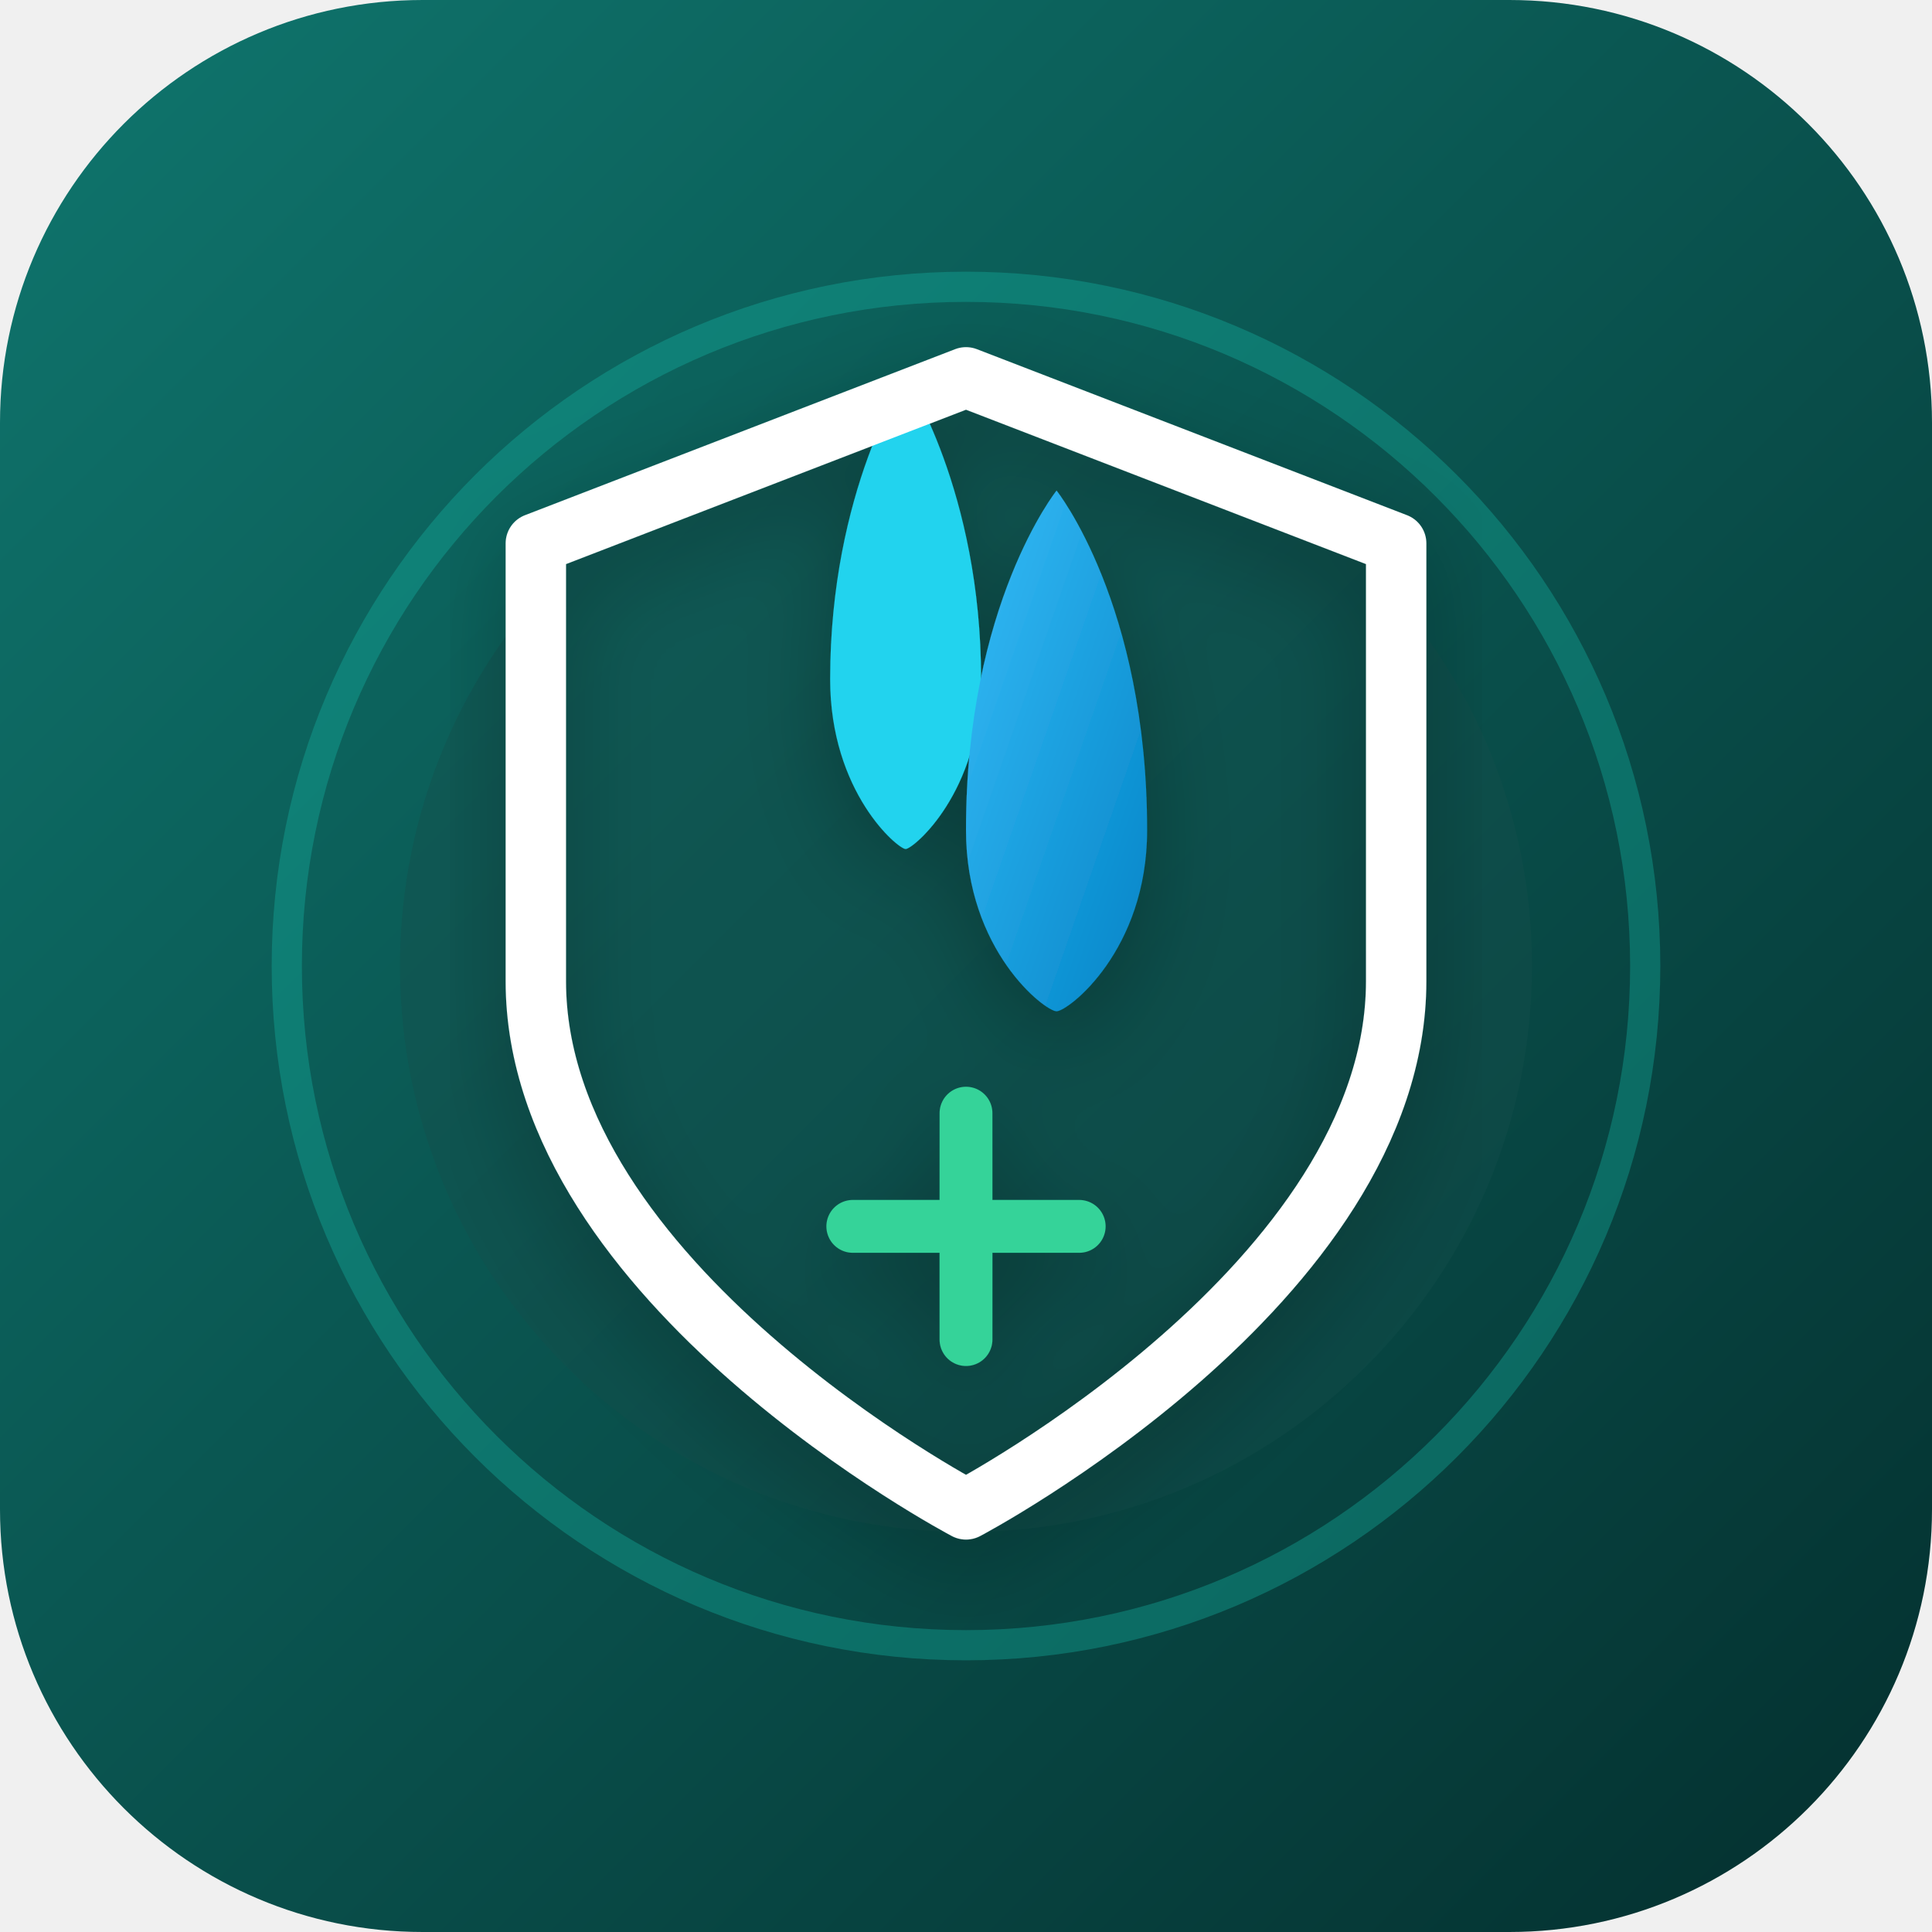
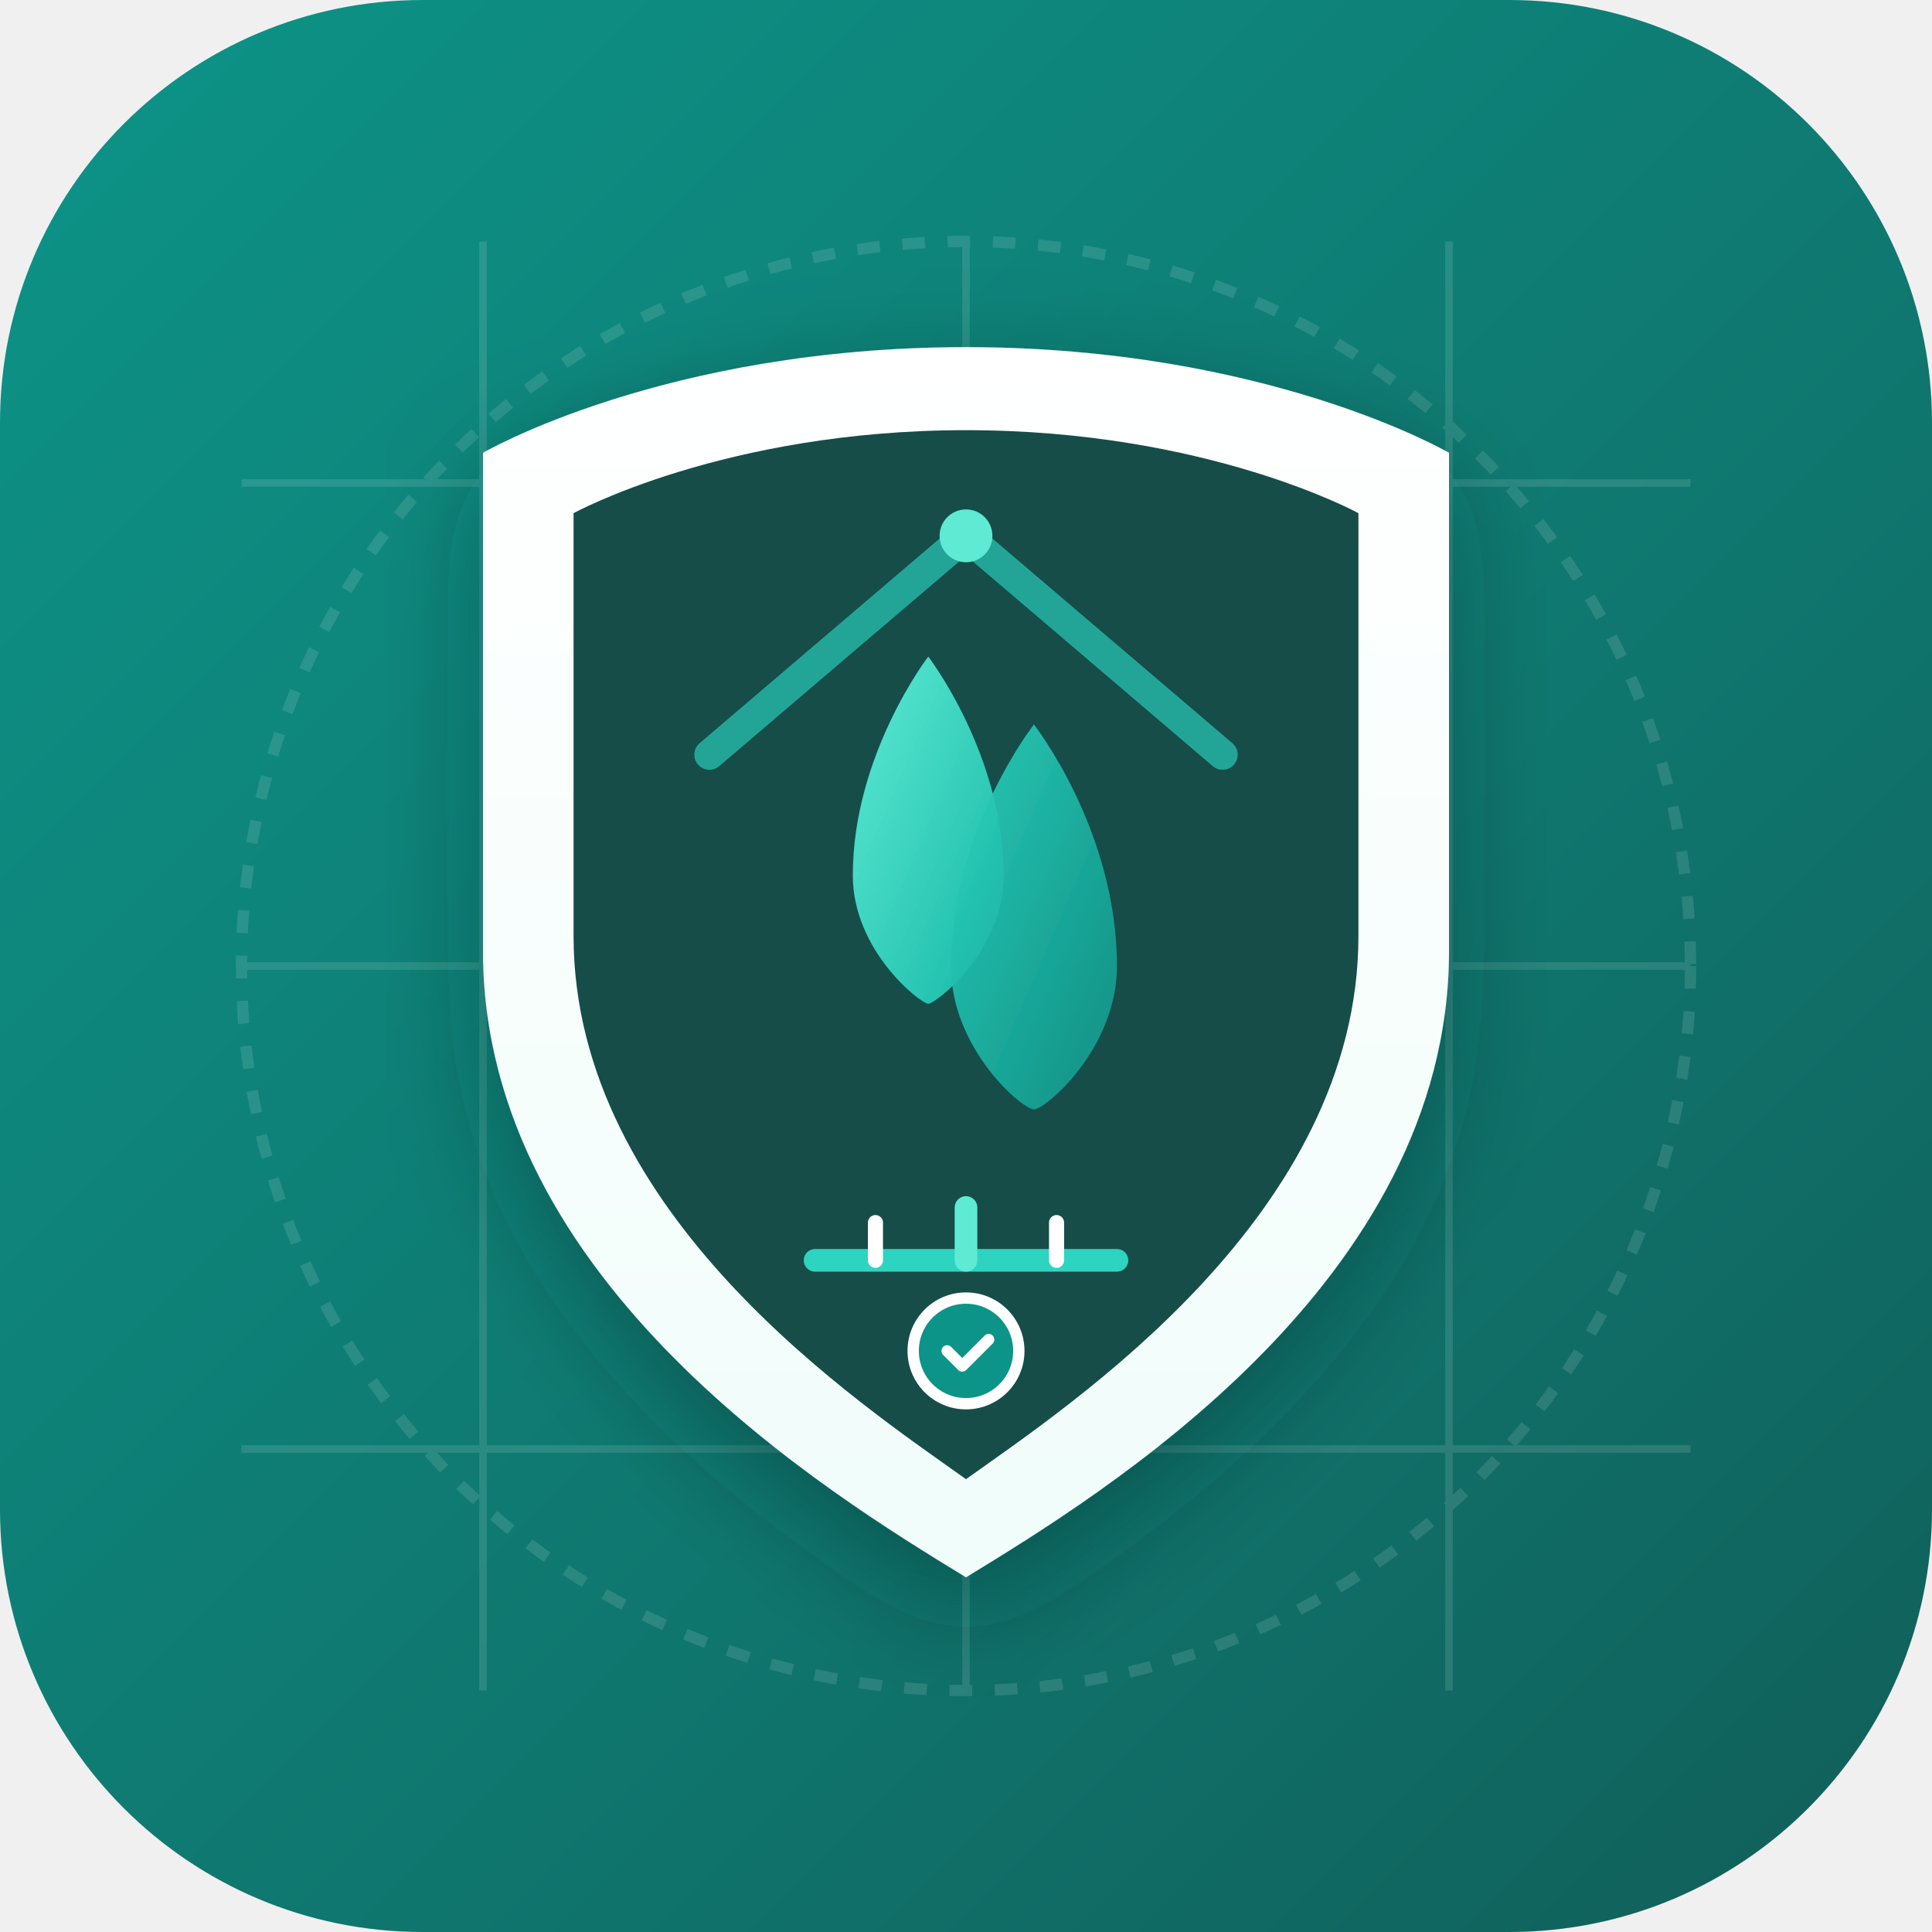
<svg xmlns="http://www.w3.org/2000/svg" viewBox="0 0 512 512" width="512" height="512">
  <defs>
-     <linearGradient id="bgGrad" x1="0%" y1="0%" x2="100%" y2="100%">
-       <stop offset="0%" stop-color="#0f766e" />
-       <stop offset="100%" stop-color="#042f2e" />
+     <linearGradient id="pftBg" x1="0%" y1="0%" x2="100%" y2="100%">
+       <stop offset="0%" stop-color="#0d9488" />
+       <stop offset="60%" stop-color="#0f766e" />
+       <stop offset="100%" stop-color="#115e59" />
    </linearGradient>
-     <linearGradient id="dropGrad" x1="0%" y1="0%" x2="100%" y2="100%">
-       <stop offset="0%" stop-color="#38bdf8" />
-       <stop offset="100%" stop-color="#0284c7" />
+     <linearGradient id="pftShield" x1="0%" y1="0%" x2="0%" y2="100%">
+       <stop offset="0%" stop-color="#ffffff" />
+       <stop offset="100%" stop-color="#f0fdfa" />
    </linearGradient>
-     <filter id="shadow" x="-10%" y="-10%" width="120%" height="120%">
-       <feDropShadow dx="0" dy="8" stdDeviation="12" flood-opacity="0.25" />
+     <linearGradient id="dropCyan" x1="0%" y1="0%" x2="100%" y2="100%">
+       <stop offset="0%" stop-color="#2dd4bf" />
+       <stop offset="100%" stop-color="#0d9488" />
+     </linearGradient>
+     <linearGradient id="dropTeal" x1="0%" y1="0%" x2="100%" y2="100%">
+       <stop offset="0%" stop-color="#5eead4" />
+       <stop offset="100%" stop-color="#14b8a6" />
+     </linearGradient>
+     <filter id="pftShadow" x="-10%" y="-10%" width="120%" height="120%">
+       <feDropShadow dx="0" dy="10" stdDeviation="14" flood-color="#042f2e" flood-opacity="0.35" />
    </filter>
  </defs>
-   <rect width="512" height="512" rx="112" fill="url(#bgGrad)" />
-   <circle cx="256" cy="256" r="180" fill="none" stroke="#14b8a6" stroke-width="8" opacity="0.35" />
-   <circle cx="256" cy="256" r="150" fill="#134e4a" opacity="0.4" />
-   <g filter="url(#shadow)">
-     <path d="M220 180 C220 130, 240 100, 240 100 C240 100, 260 130, 260 180 C260 210, 242 225, 240 225 C238 225, 220 210, 220 180 Z" fill="#22d3ee" />
-     <path d="M256 220 C256 160, 280 130, 280 130 C280 130, 304 160, 304 220 C304 252, 283 268, 280 268 C277 268, 256 252, 256 220 Z" fill="url(#dropGrad)" />
-     <path d="M256 100 L370 144 V260 C370 340, 256 400, 256 400 C256 400, 142 340, 142 260 V144 Z" fill="none" stroke="#ffffff" stroke-width="16" stroke-linecap="round" stroke-linejoin="round" />
-     <path d="M256 295 V355 M226 325 H286" stroke="#34d399" stroke-width="14" stroke-linecap="round" />
+   <rect width="512" height="512" rx="112" fill="url(#pftBg)" />
+   <g opacity="0.12" stroke="#ffffff" stroke-width="2">
+     <line x1="64" y1="128" x2="448" y2="128" />
+     <line x1="64" y1="256" x2="448" y2="256" />
+     <line x1="64" y1="384" x2="448" y2="384" />
+     <line x1="128" y1="64" x2="128" y2="448" />
+     <line x1="256" y1="64" x2="256" y2="448" />
+     <line x1="384" y1="64" x2="384" y2="448" />
+     <circle cx="256" cy="256" r="192" fill="none" stroke-width="3" stroke-dasharray="6 6" />
+   </g>
+   <g filter="url(#pftShadow)">
+     <path d="M 256 92              C 336 92 384 120 384 120              L 384 252              C 384 340 292 396 256 418              C 220 396 128 340 128 252              L 128 120              C 128 120 176 92 256 92 Z" fill="url(#pftShield)" />
+     <path d="M 256 114              C 320 114 360 136 360 136              L 360 248              C 360 322 284 372 256 392              C 228 372 152 322 152 248              L 152 136              C 152 136 192 114 256 114 Z" fill="#134e4a" />
+     <path d="M 188 200 L 256 142 L 324 200" fill="none" stroke="#2dd4bf" stroke-width="8" stroke-linecap="round" stroke-linejoin="round" opacity="0.65" />
+     <circle cx="256" cy="142" r="7" fill="#5eead4" />
+     <path d="M 226 232              C 226 200 246 174 246 174              C 246 174 266 200 266 232              C 266 252 248 266 246 266              C 244 266 226 252 226 232 Z" fill="url(#dropTeal)" />
+     <path d="M 252 256              C 252 220 274 192 274 192              C 274 192 296 220 296 256              C 296 278 277 294 274 294              C 271 294 252 278 252 256 Z" fill="url(#dropCyan)" opacity="0.92" />
+     <g stroke="#ffffff" stroke-width="4" stroke-linecap="round">
+       <line x1="216" y1="334" x2="296" y2="334" stroke-width="6" stroke="#2dd4bf" />
+       <line x1="232" y1="324" x2="232" y2="334" />
+       <line x1="256" y1="320" x2="256" y2="334" stroke-width="6" stroke="#5eead4" />
+       <line x1="280" y1="324" x2="280" y2="334" />
+     </g>
+     <circle cx="256" cy="358" r="14" fill="#0d9488" stroke="#ffffff" stroke-width="3" />
+     <path d="M 251 358 L 255 362 L 262 355" fill="none" stroke="#ffffff" stroke-width="3" stroke-linecap="round" stroke-linejoin="round" />
  </g>
</svg>
